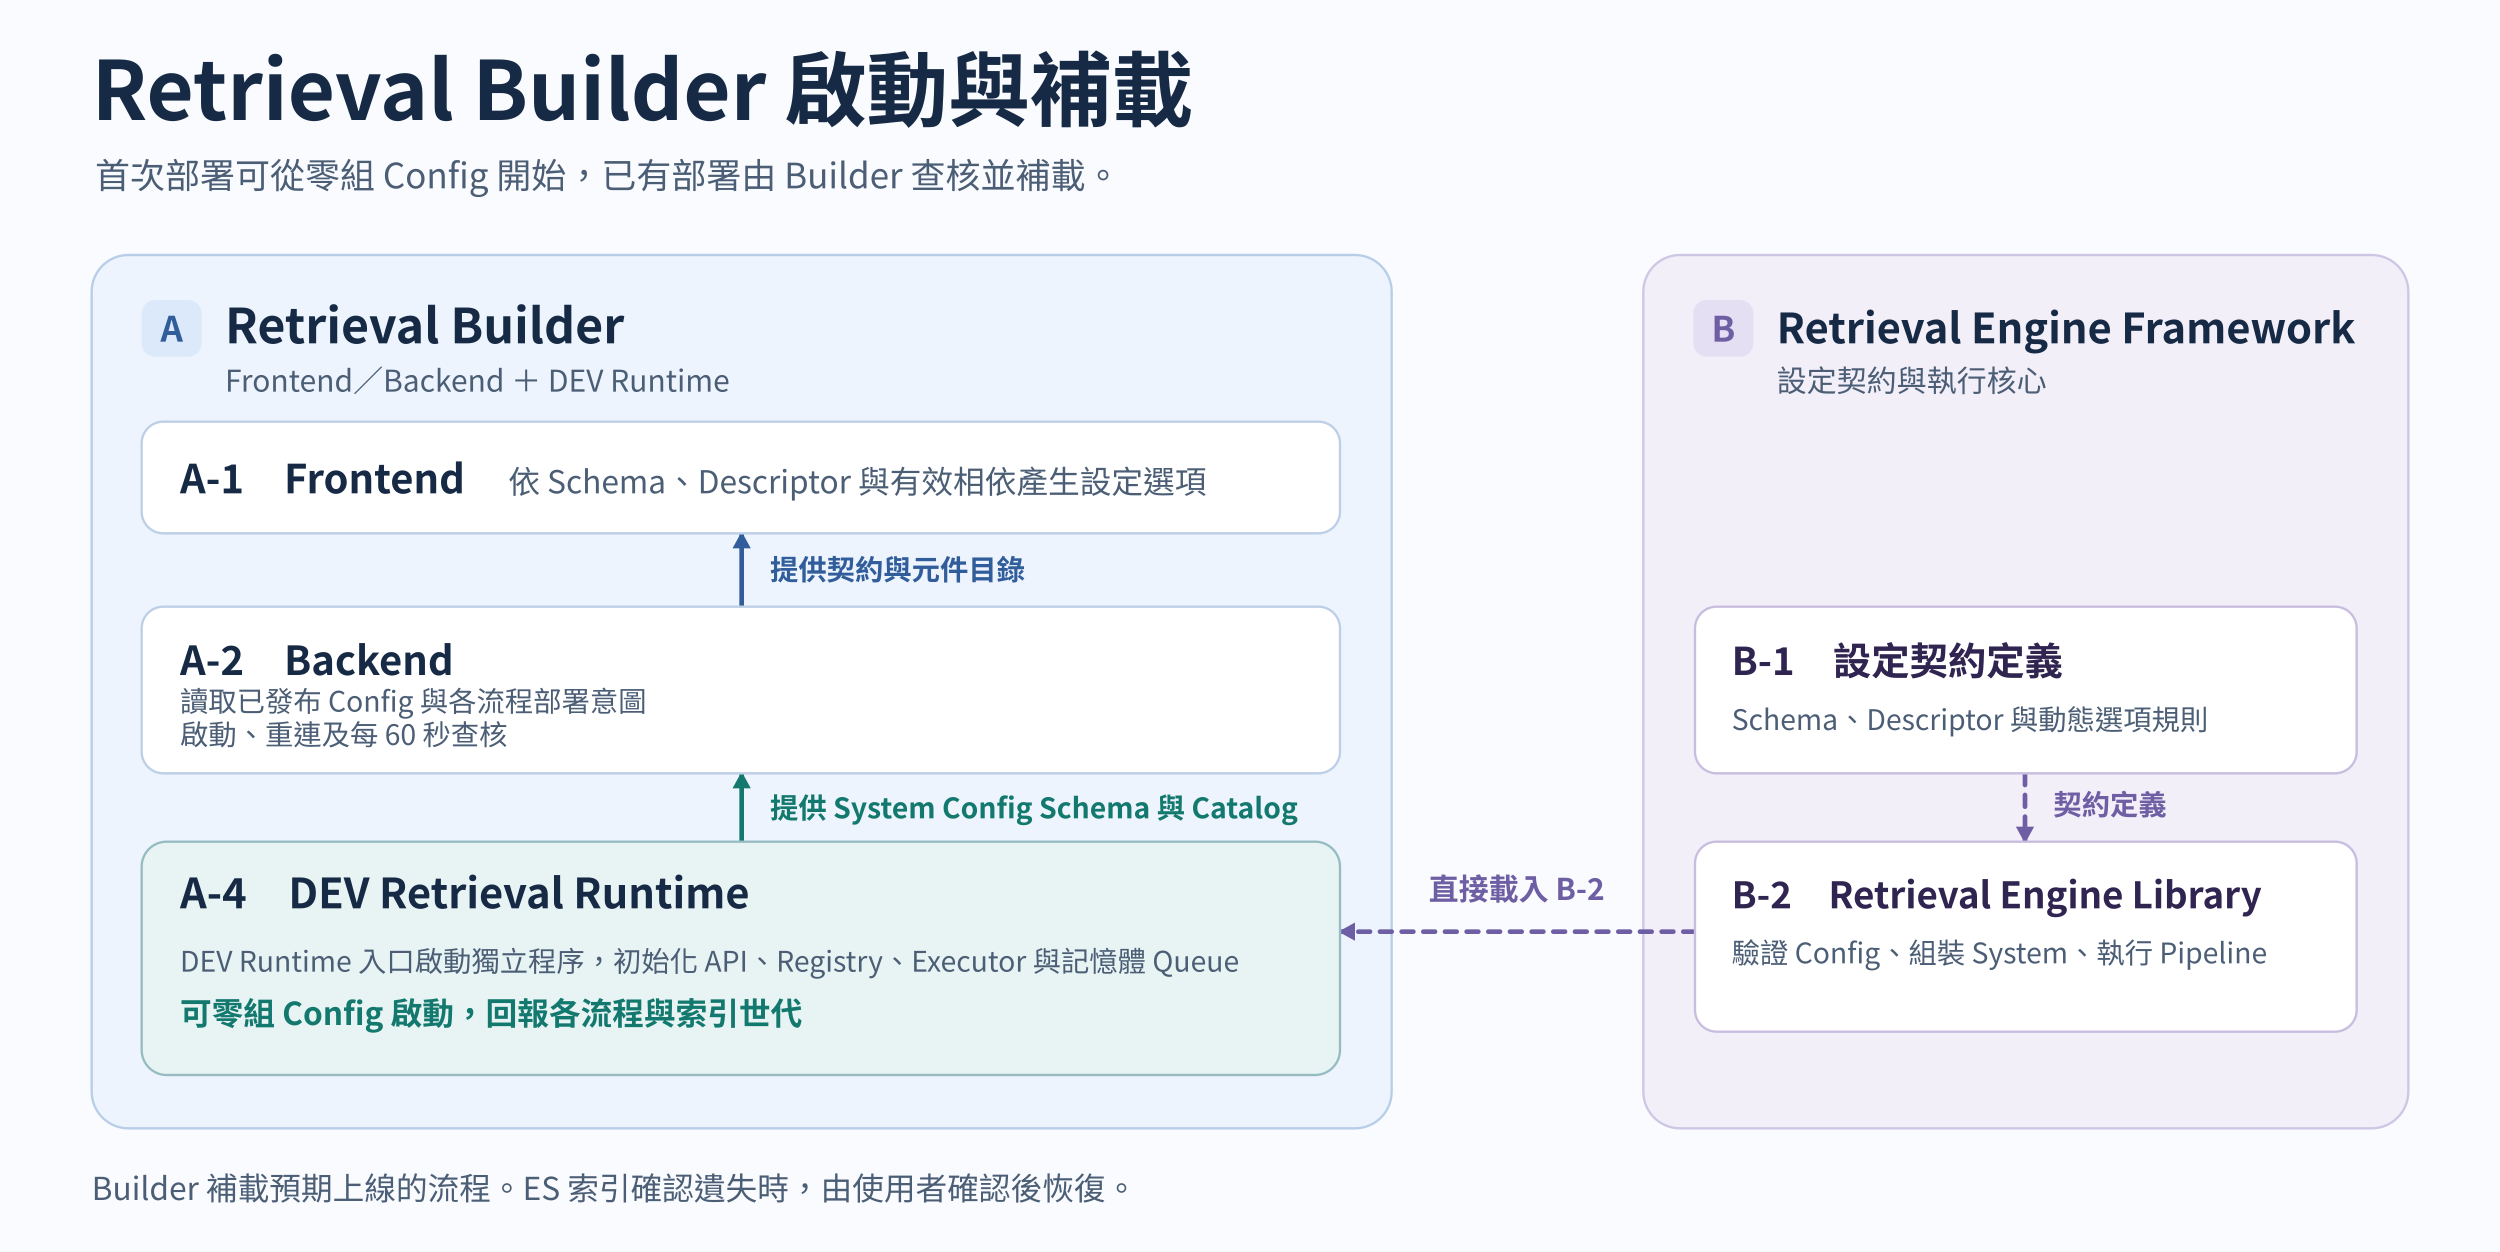
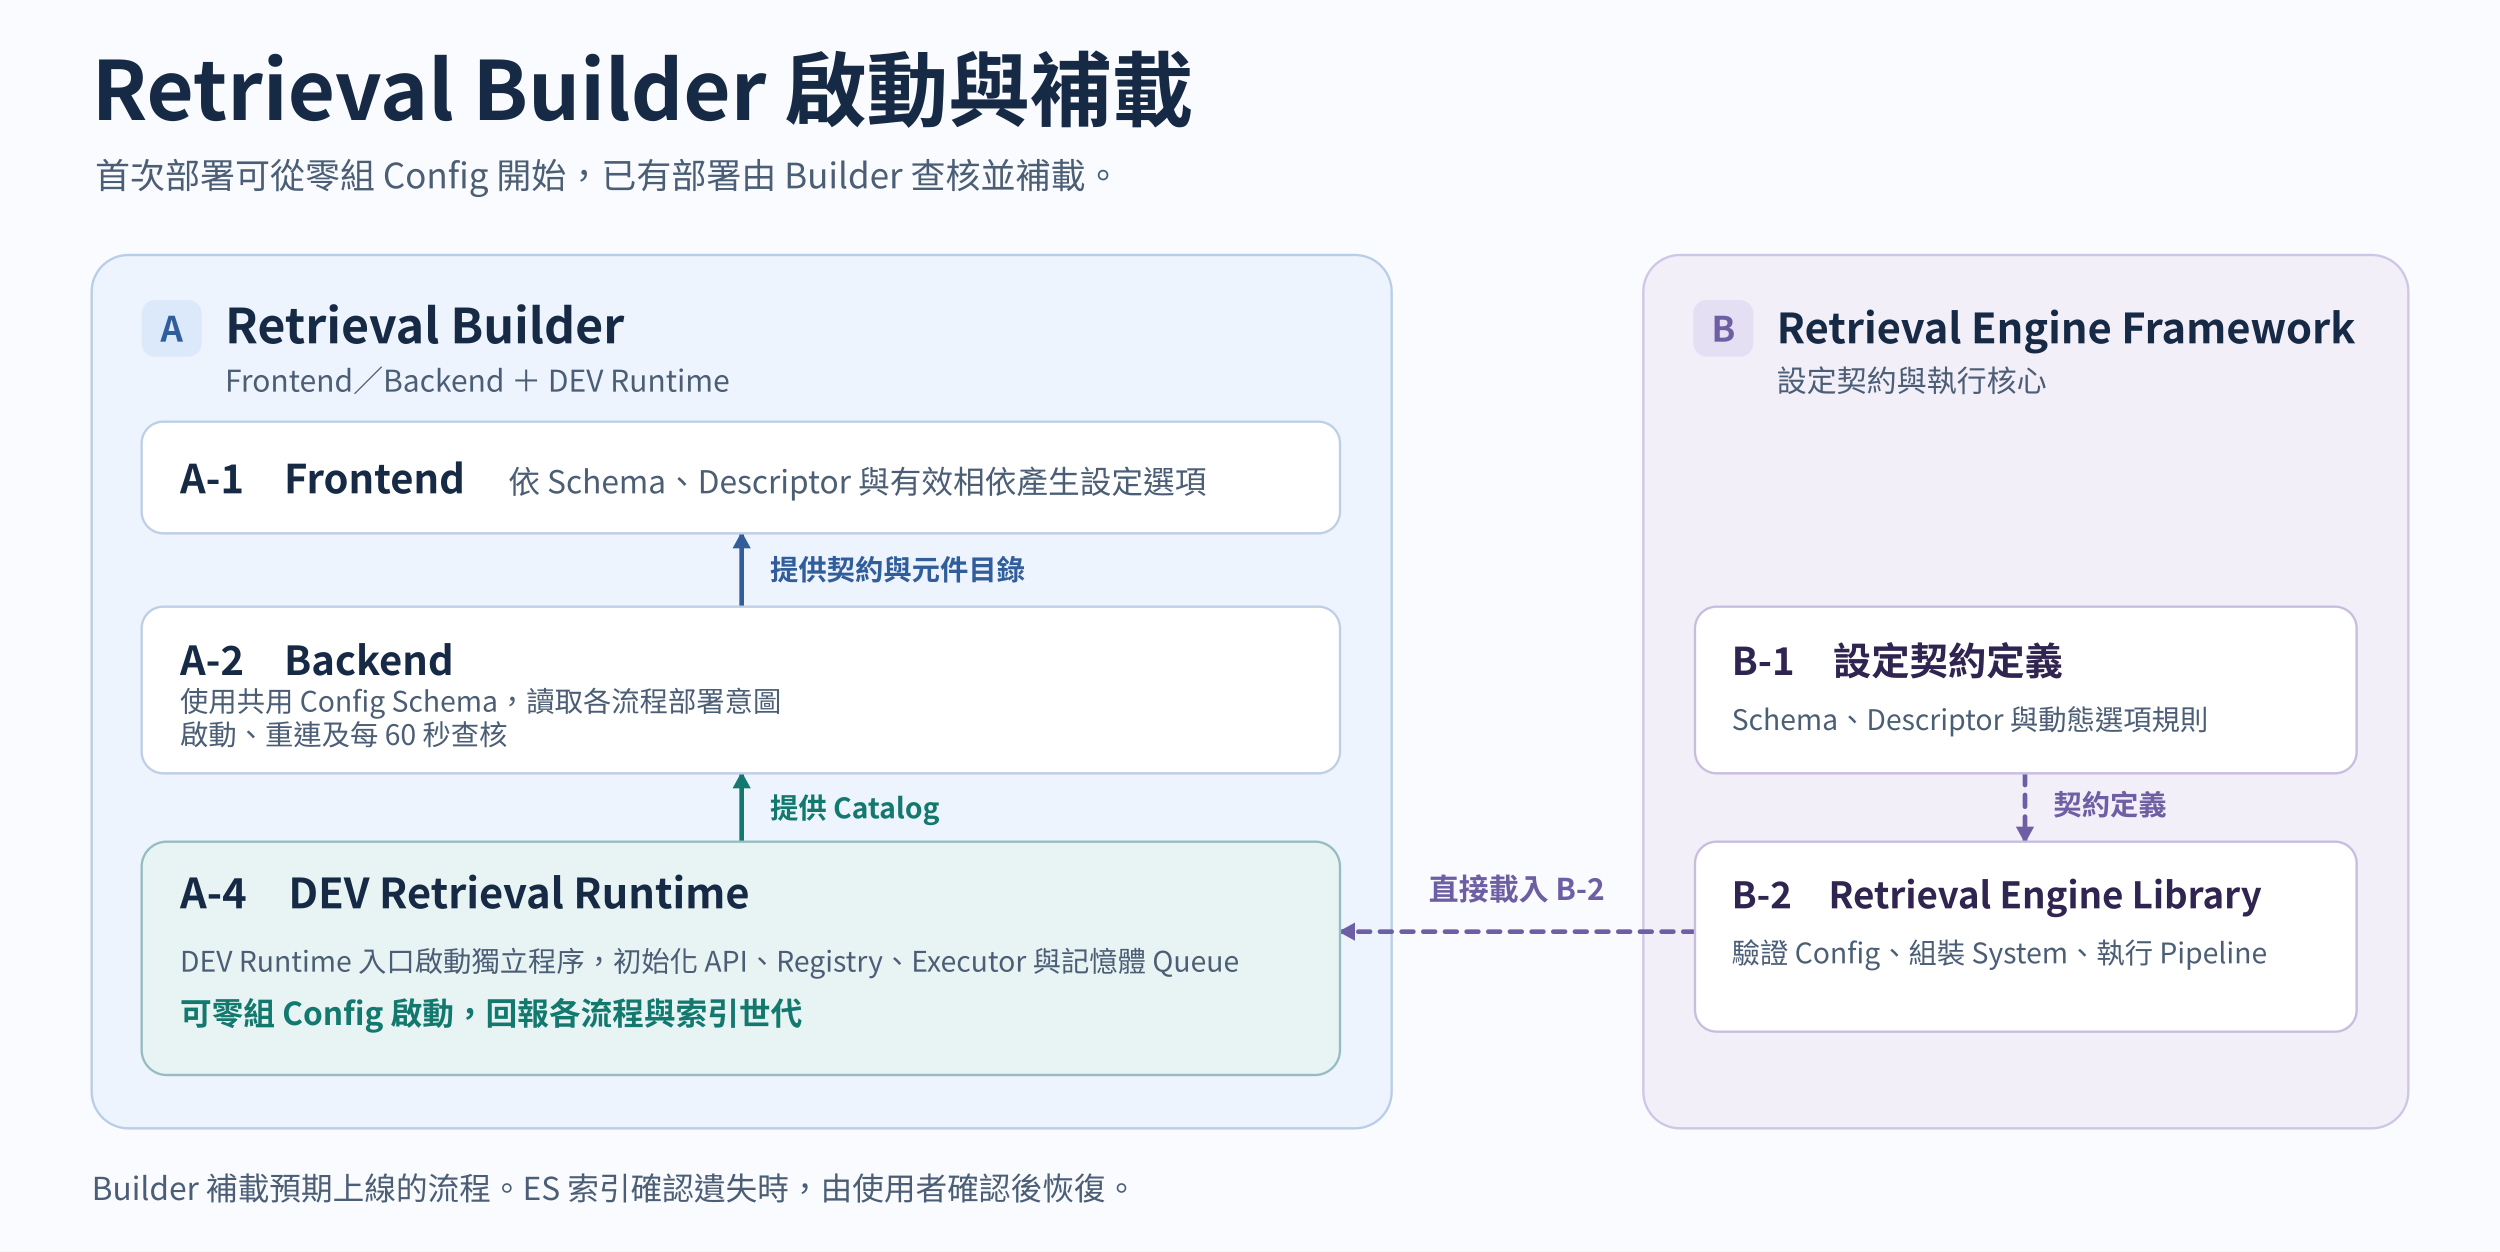
<svg xmlns="http://www.w3.org/2000/svg" width="1500" height="751" viewBox="0 0 1500 751" role="img" aria-labelledby="title desc">
  <defs>
    <marker id="arrow-blue" markerWidth="11" markerHeight="11" refX="9" refY="5.5" orient="auto" markerUnits="userSpaceOnUse">
      <path d="M0 0 L10 5.5 L0 11Z" fill="#315e9b" />
    </marker>
    <marker id="arrow-purple" markerWidth="11" markerHeight="11" refX="9" refY="5.5" orient="auto" markerUnits="userSpaceOnUse">
      <path d="M0 0 L10 5.5 L0 11Z" fill="#6e5ea3" />
    </marker>
    <marker id="arrow-teal" markerWidth="11" markerHeight="11" refX="9" refY="5.5" orient="auto" markerUnits="userSpaceOnUse">
      <path d="M0 0 L10 5.5 L0 11Z" fill="#13796f" />
    </marker>
    <marker id="arrow-orange" markerWidth="11" markerHeight="11" refX="9" refY="5.5" orient="auto" markerUnits="userSpaceOnUse">
      <path d="M0 0 L10 5.5 L0 11Z" fill="#a55b18" />
    </marker>
  </defs>
  <style>
text{font-family:'Noto Sans CJK TC','Noto Sans CJK SC',sans-serif;text-rendering:geometricPrecision}
</style>
  <rect x="0" y="0" width="1500" height="751" rx="0" fill="#f9fbfe" stroke="none" stroke-width="1.4" />
  <text x="55" y="72" fill="#172a45" font-size="49" font-weight="800" text-anchor="start">Retrieval Builder 啟動與補載</text>
  <text x="57" y="113" fill="#4b5e75" font-size="21" font-weight="500" text-anchor="start">首次部署可從零組 Config 開始，已有部署由 Builder 查核並補載。</text>
  <rect x="55" y="153" width="780" height="524" rx="22" fill="#edf4fd" stroke="#b8cde8" stroke-width="1.4" />
  <rect x="986" y="153" width="459" height="524" rx="22" fill="#f2eff9" stroke="#cec6e5" stroke-width="1.4" />
  <rect x="85" y="180" width="36" height="34" rx="8" fill="#dbe9fa" stroke="none" stroke-width="1.4" />
  <text x="103" y="205" fill="#315e9b" font-size="21" font-weight="750" text-anchor="middle">A</text>
  <text x="135" y="206" fill="#172a45" font-size="29" font-weight="750" text-anchor="start">Retrieval Builder</text>
  <text x="135" y="235" fill="#4b5e75" font-size="18" font-weight="500" text-anchor="start">Frontend／Backend ＋ DEV Runtime</text>
  <rect x="1016" y="180" width="36" height="34" rx="8" fill="#e5dff4" stroke="none" stroke-width="1.4" />
  <text x="1034" y="205" fill="#6e5ea3" font-size="21" font-weight="750" text-anchor="middle">B</text>
  <text x="1066" y="206" fill="#172a45" font-size="25" font-weight="750" text-anchor="start">Retrieval Engine Framework</text>
  <text x="1066" y="235" fill="#4b5e75" font-size="18" font-weight="500" text-anchor="start">設定契約與執行核心</text>
  <path d="M1215 464 V505" fill="none" stroke="#6e5ea3" stroke-width="2.8" stroke-linecap="round" stroke-linejoin="round" stroke-dasharray="7 6" marker-end="url(#arrow-purple)" />
  <path d="M445 505 V464" fill="none" stroke="#13796f" stroke-width="2.8" stroke-linecap="round" stroke-linejoin="round" marker-end="url(#arrow-teal)" />
  <path d="M1017 559 H804" fill="none" stroke="#6e5ea3" stroke-width="2.8" stroke-linecap="round" stroke-linejoin="round" stroke-dasharray="7 6" marker-end="url(#arrow-purple)" />
  <path d="M445 364 V320" fill="none" stroke="#315e9b" stroke-width="2.8" stroke-linecap="round" stroke-linejoin="round" marker-end="url(#arrow-blue)" />
  <text x="1232" y="489" fill="#6e5ea3" font-size="17" font-weight="650" text-anchor="start">契約定義</text>
-   <text x="462" y="491" fill="#13796f" font-size="17" font-weight="650" text-anchor="start">提供 System Config Schema 與 Catalog</text>
+   <text x="462" y="491" fill="#13796f" font-size="17" font-weight="650" text-anchor="start">提供 Catalog</text>
  <text x="910" y="540" fill="#6e5ea3" font-size="18" font-weight="680" text-anchor="middle">直接載入 B-2</text>
  <text x="462" y="348" fill="#315e9b" font-size="17" font-weight="650" text-anchor="start">提供契約與元件目錄</text>
  <rect x="85" y="253" width="719" height="67" rx="13" fill="#ffffff" stroke="#bdcfe6" stroke-width="1.4" />
  <text x="108" y="296" fill="#172a45" font-size="24" font-weight="750" text-anchor="start">A-1　Frontend</text>
  <text x="305" y="296" fill="#4b5e75" font-size="19" font-weight="500" text-anchor="start">依 Schema、Descriptor 與有效相依產生設定選項</text>
  <rect x="85" y="364" width="719" height="100" rx="13" fill="#ffffff" stroke="#bdcfe6" stroke-width="1.4" />
  <text x="108" y="405" fill="#172a45" font-size="24" font-weight="750" text-anchor="start">A-2　Backend</text>
-   <text x="108" y="427" fill="#4b5e75" font-size="17" font-weight="500" text-anchor="start">讀取已發布 Config 與各流程部署意圖</text>
+   <text x="108" y="427" fill="#4b5e75" font-size="17" font-weight="500" text-anchor="start">使用共用 Config Schema，讀取各流程部署意圖</text>
  <text x="108" y="447" fill="#4b5e75" font-size="17" font-weight="500" text-anchor="start">啟動、重連及每 60 秒查核</text>
  <rect x="85" y="505" width="719" height="140" rx="15" fill="#e8f4f4" stroke="#96bcc2" stroke-width="1.4" />
  <text x="108" y="545" fill="#172a45" font-size="25" font-weight="750" text-anchor="start">A-4　DEV Retrieval Runtime</text>
  <text x="108" y="583" fill="#4b5e75" font-size="17" font-weight="500" text-anchor="start">DEV Runtime 入口啟動獨立程序，初始化 API、Registry、Executor 與記憶體 Queue</text>
  <text x="108" y="615" fill="#13796f" font-size="19" font-weight="700" text-anchor="start">可零組 Config 啟動，回報各流程與索引世代</text>
  <rect x="1017" y="364" width="397" height="100" rx="13" fill="#ffffff" stroke="#c8bddf" stroke-width="1.4" />
  <text x="1039" y="405" fill="#302450" font-size="23" font-weight="750" text-anchor="start">B-1　設定契約定義</text>
  <text x="1039" y="438" fill="#4b5e75" font-size="17" font-weight="500" text-anchor="start">Schema、Descriptor 與動態選項規則</text>
  <rect x="1017" y="505" width="397" height="114" rx="13" fill="#ffffff" stroke="#c8bddf" stroke-width="1.4" />
  <text x="1039" y="545" fill="#302450" font-size="22" font-weight="750" text-anchor="start">B-2　Retrieval Engine Library</text>
  <text x="1039" y="578" fill="#4b5e75" font-size="17" font-weight="500" text-anchor="start">驗證 Config、組裝 System、執行 Pipeline</text>
  <text x="55" y="720" fill="#4b5e75" font-size="19" font-weight="500" text-anchor="start">Builder 補載預期上線的流程。ES 索引確認遺失時，由使用者確認後恢復。</text>
</svg>
